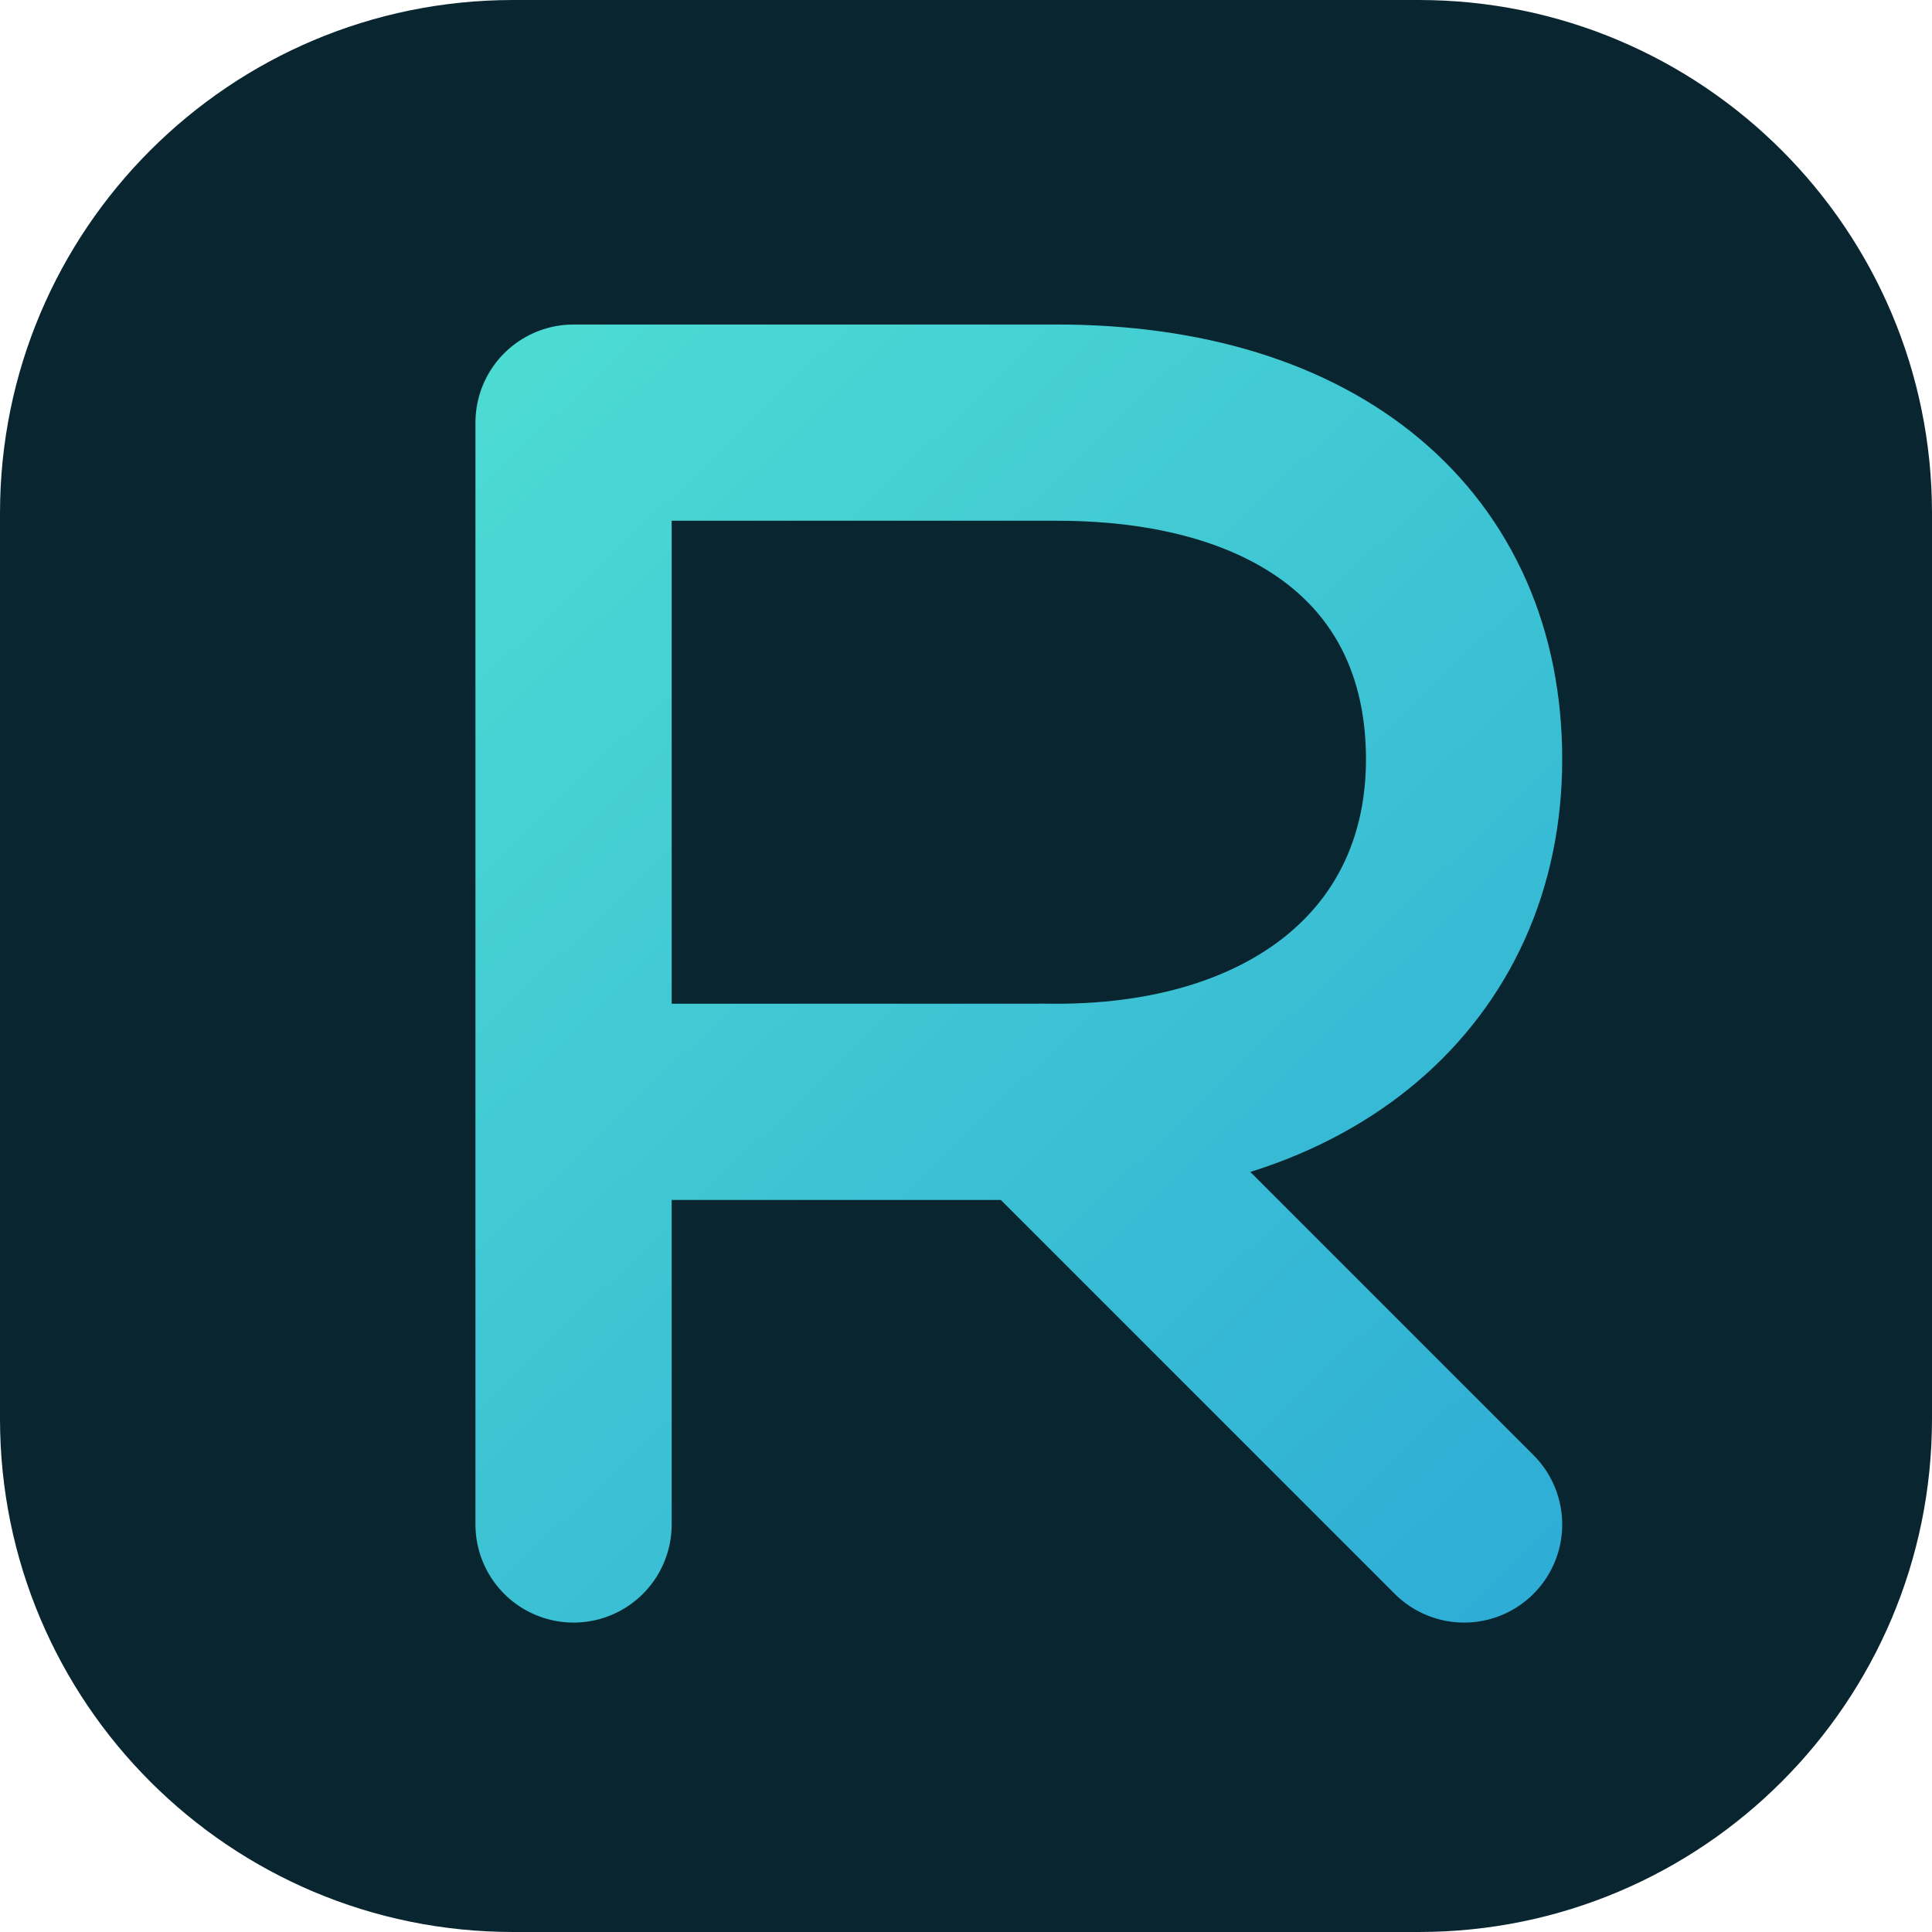
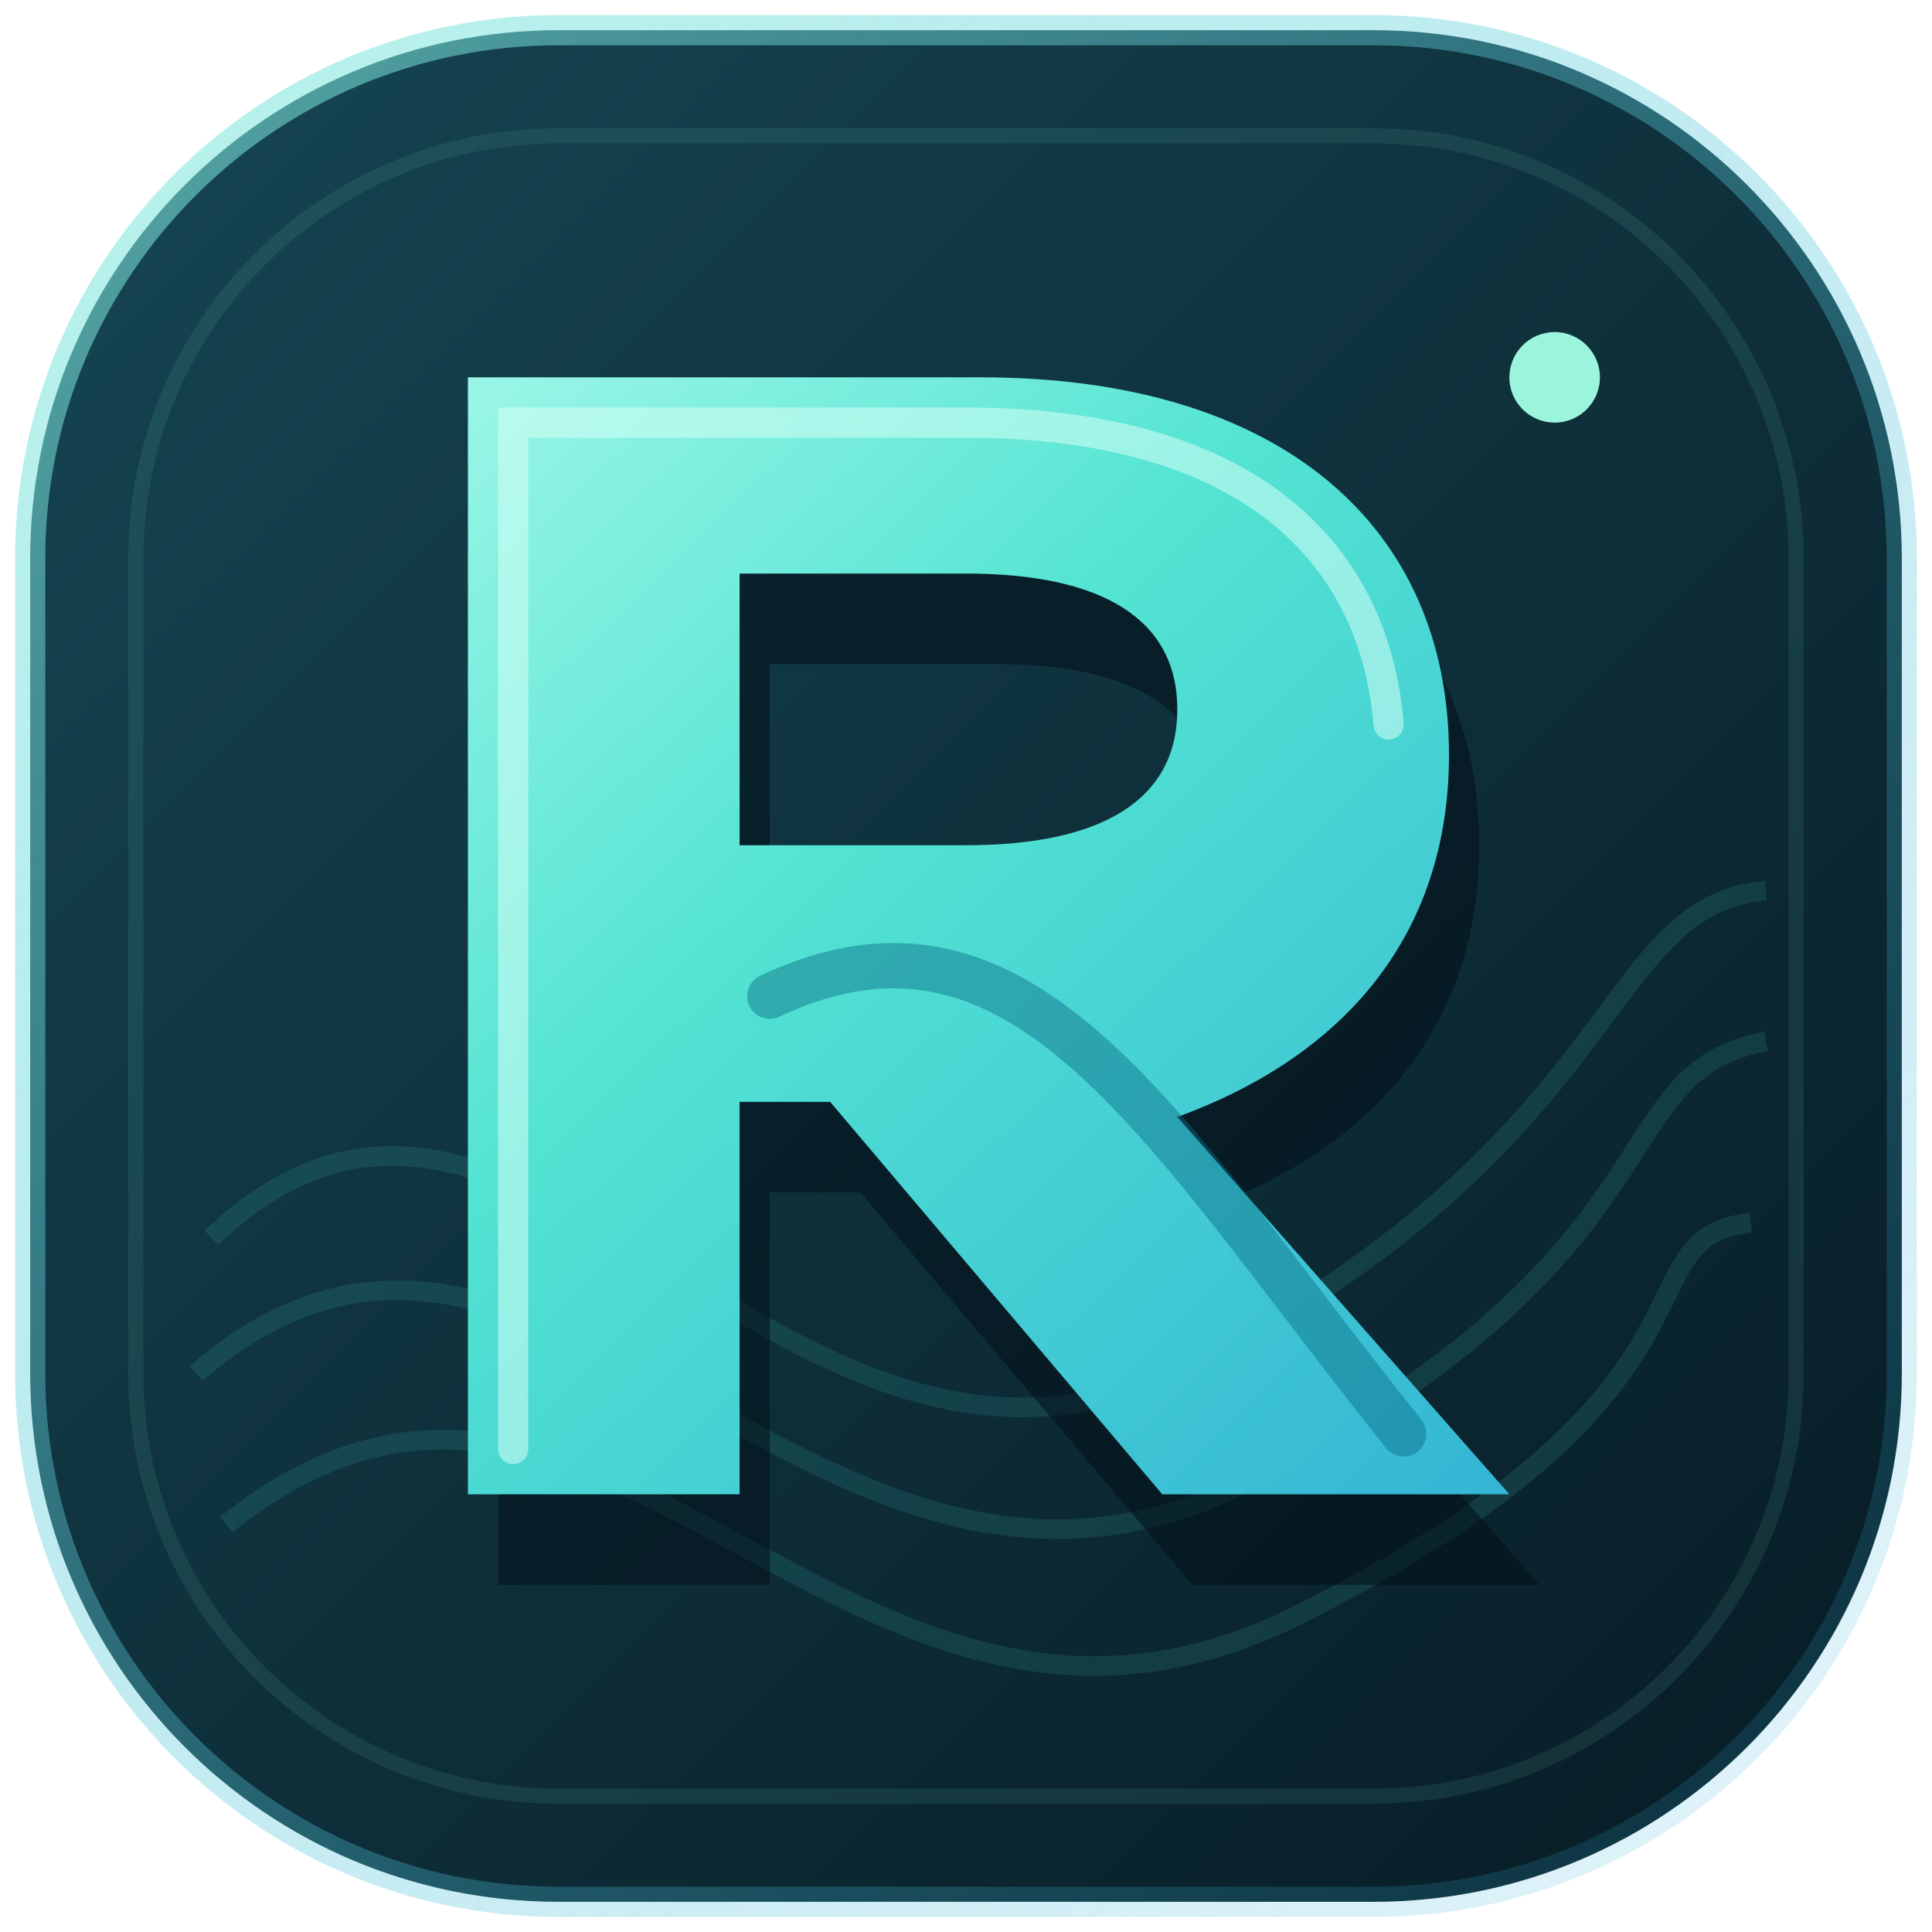
<svg xmlns="http://www.w3.org/2000/svg" viewBox="0 0 128 128" role="img" aria-labelledby="title desc">
  <defs>
    <linearGradient id="current" x1="16" y1="14" x2="112" y2="114" gradientUnits="userSpaceOnUse">
-       <stop stop-color="#52E3D2" />
+       <stop stop-color="#BCFFF0" />
+       <stop offset=".42" stop-color="#52E3D2" />
      <stop offset="1" stop-color="#2AA7D6" />
    </linearGradient>
+     <linearGradient id="base" x2="1" y2="1">
+       <stop stop-color="#164653" />
+       <stop offset="1" stop-color="#071B24" />
+     </linearGradient>
+     <linearGradient id="rim" x2="1" y2="1">
+       <stop stop-color="#86EBDD" stop-opacity=".6" />
+       <stop offset="1" stop-color="#2AA7D6" stop-opacity=".12" />
+     </linearGradient>
  </defs>
-   <rect width="128" height="128" rx="34" fill="#092630" />
-   <path d="M38 101V28h32c17 0 27 8.7 27 22.3S86.4 73 70 73H38" fill="none" stroke="url(#current)" stroke-width="13" stroke-linecap="round" stroke-linejoin="round" />
-   <path d="m69 73 28 28" fill="none" stroke="url(#current)" stroke-width="13" stroke-linecap="round" />
+   <rect x="2" y="2" width="124" height="124" rx="35" fill="url(#base)" stroke="url(#rim)" stroke-width="2" />
+   <rect x="9" y="9" width="110" height="110" rx="28" fill="none" stroke="#8AF5E4" stroke-opacity=".09" />
+   <g fill="none" stroke="#52E3D2" stroke-opacity=".12" stroke-width="1.3">
+     <path d="M14 82c21-20 38 23 66 8s26-30 37-31" />
+     <path d="M13 91c23-20 41 22 70 7s23-27 34-29" />
+     <path d="M15 101c25-20 41 21 71 6s21-25 30-26" />
+   </g>
+   <path d="M33 105V31h34c20 0 31 10 31 25 0 12-7 20-18 24l22 25H79L57 79h-6v26Zm18-43h15c9 0 14-3 14-9s-5-9-14-9H51Z" fill="#020F18" opacity=".55" />
+   <path d="M31 99V25h34c20 0 31 10 31 25 0 12-7 20-18 24l22 25H77L55 73h-6v26Zm18-43h15c9 0 14-3 14-9s-5-9-14-9H49Z" fill="url(#current)" />
+   <path d="M34 96V28h30c18 0 27 8 28 20" fill="none" stroke="#D5FFF5" stroke-opacity=".55" stroke-width="2" stroke-linecap="round" />
+   <path d="M51 66c17-8 26 9 42 29" fill="none" stroke="#0B6C87" stroke-opacity=".45" stroke-width="3" stroke-linecap="round" />
+   <circle cx="103" cy="25" r="3" fill="#9BF4DC" />
</svg>
